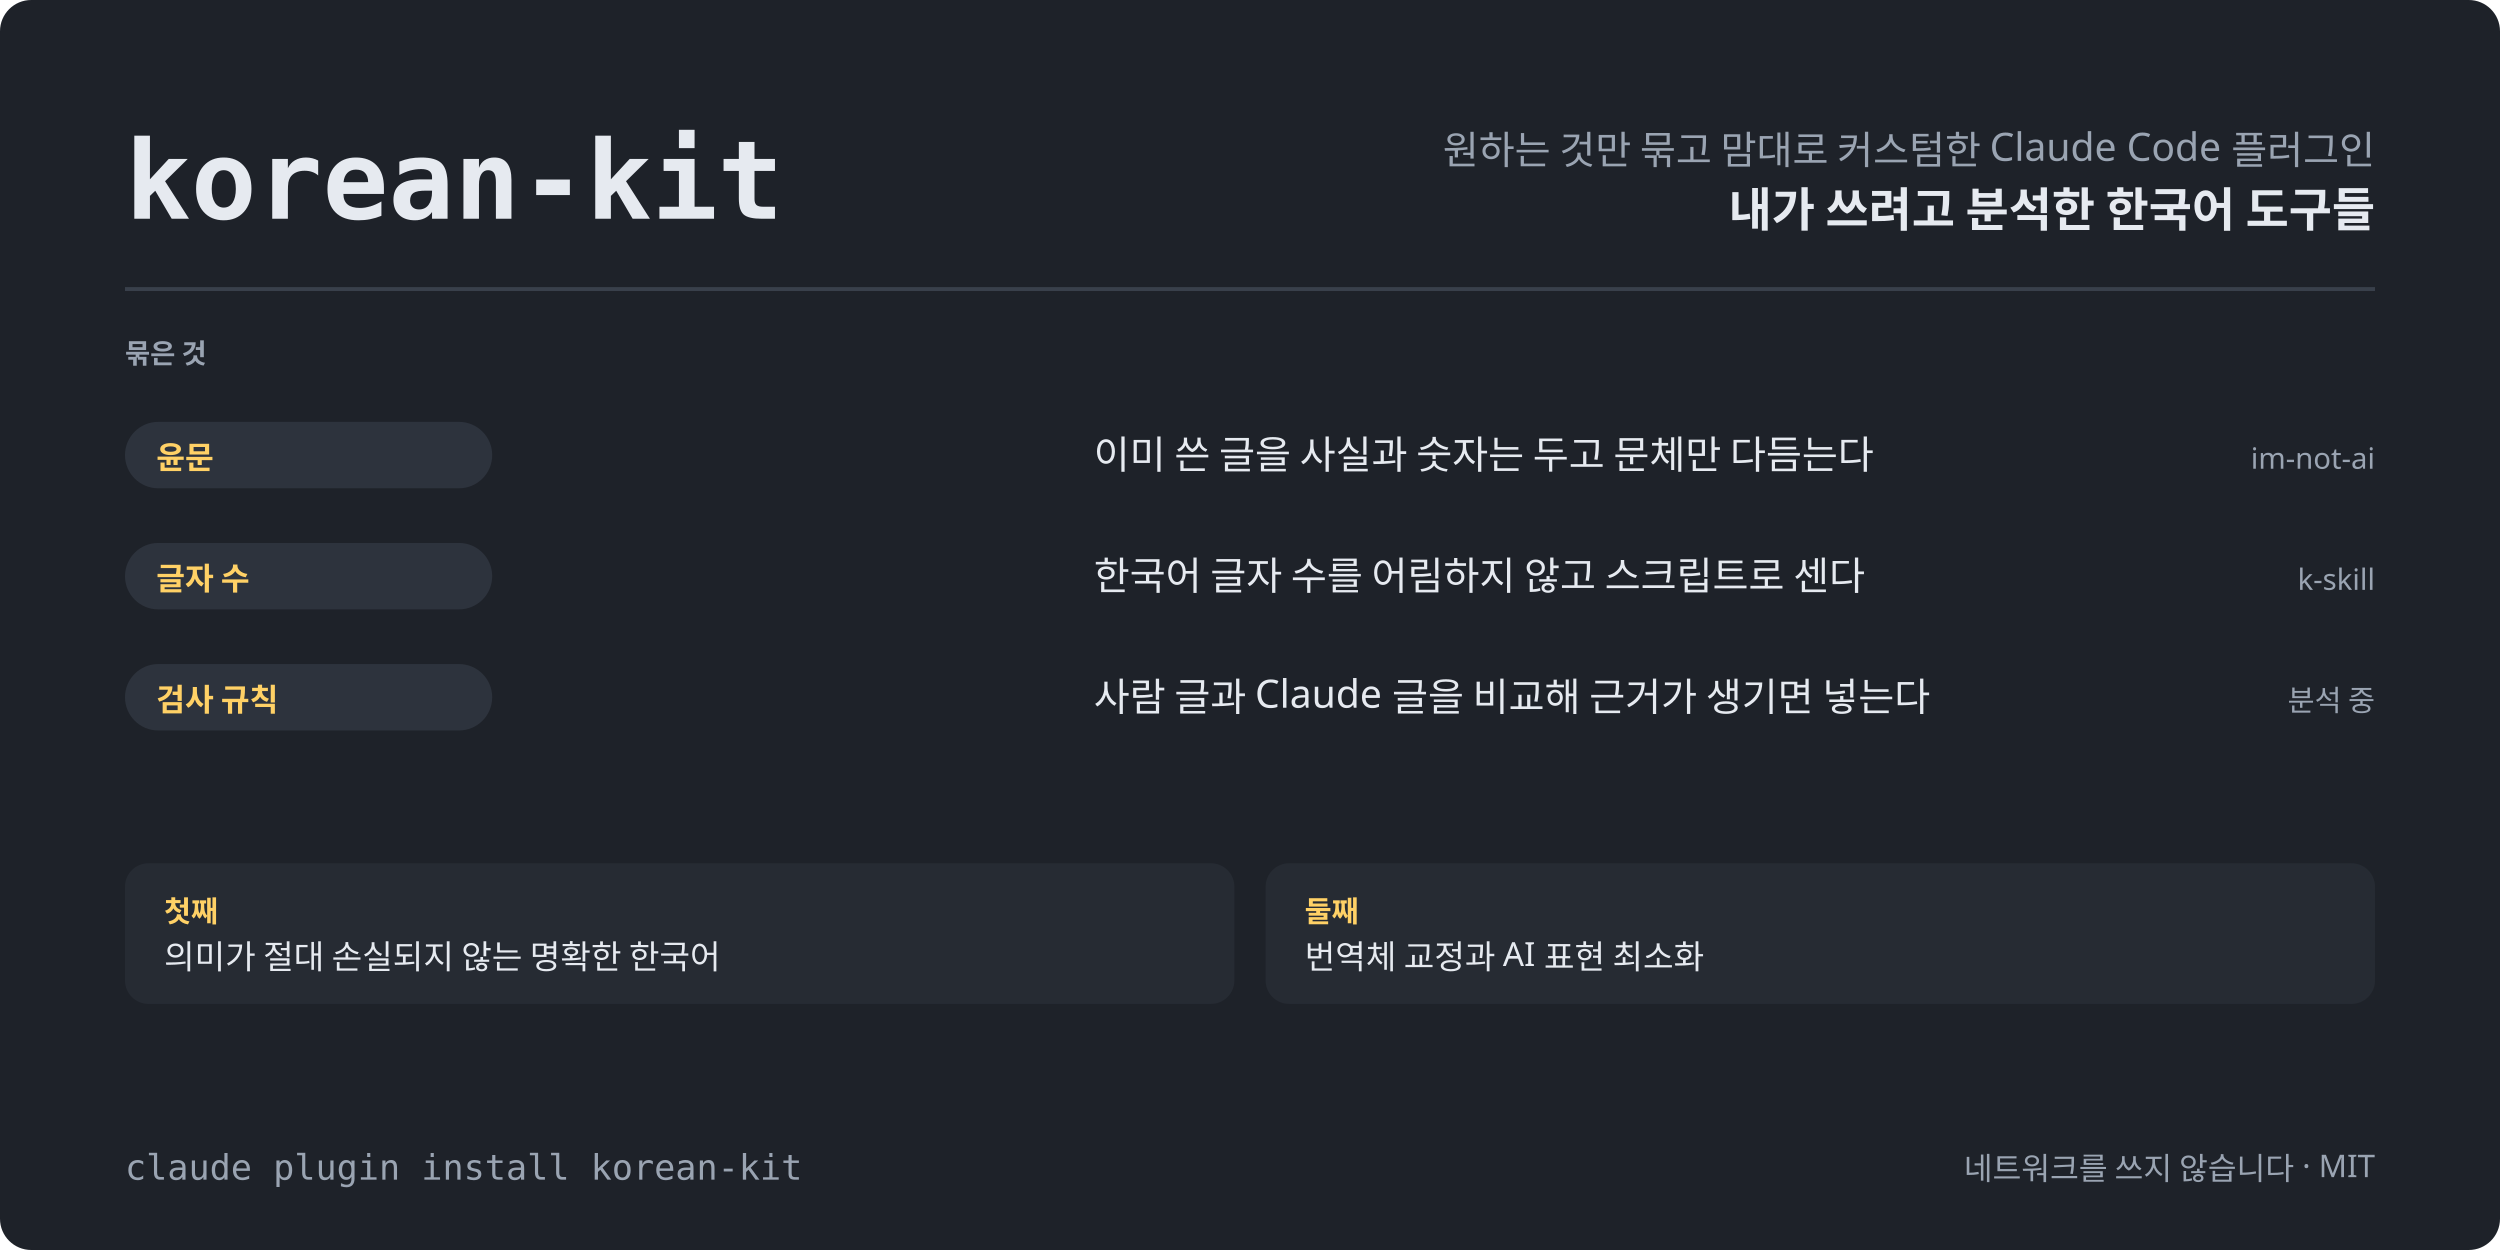
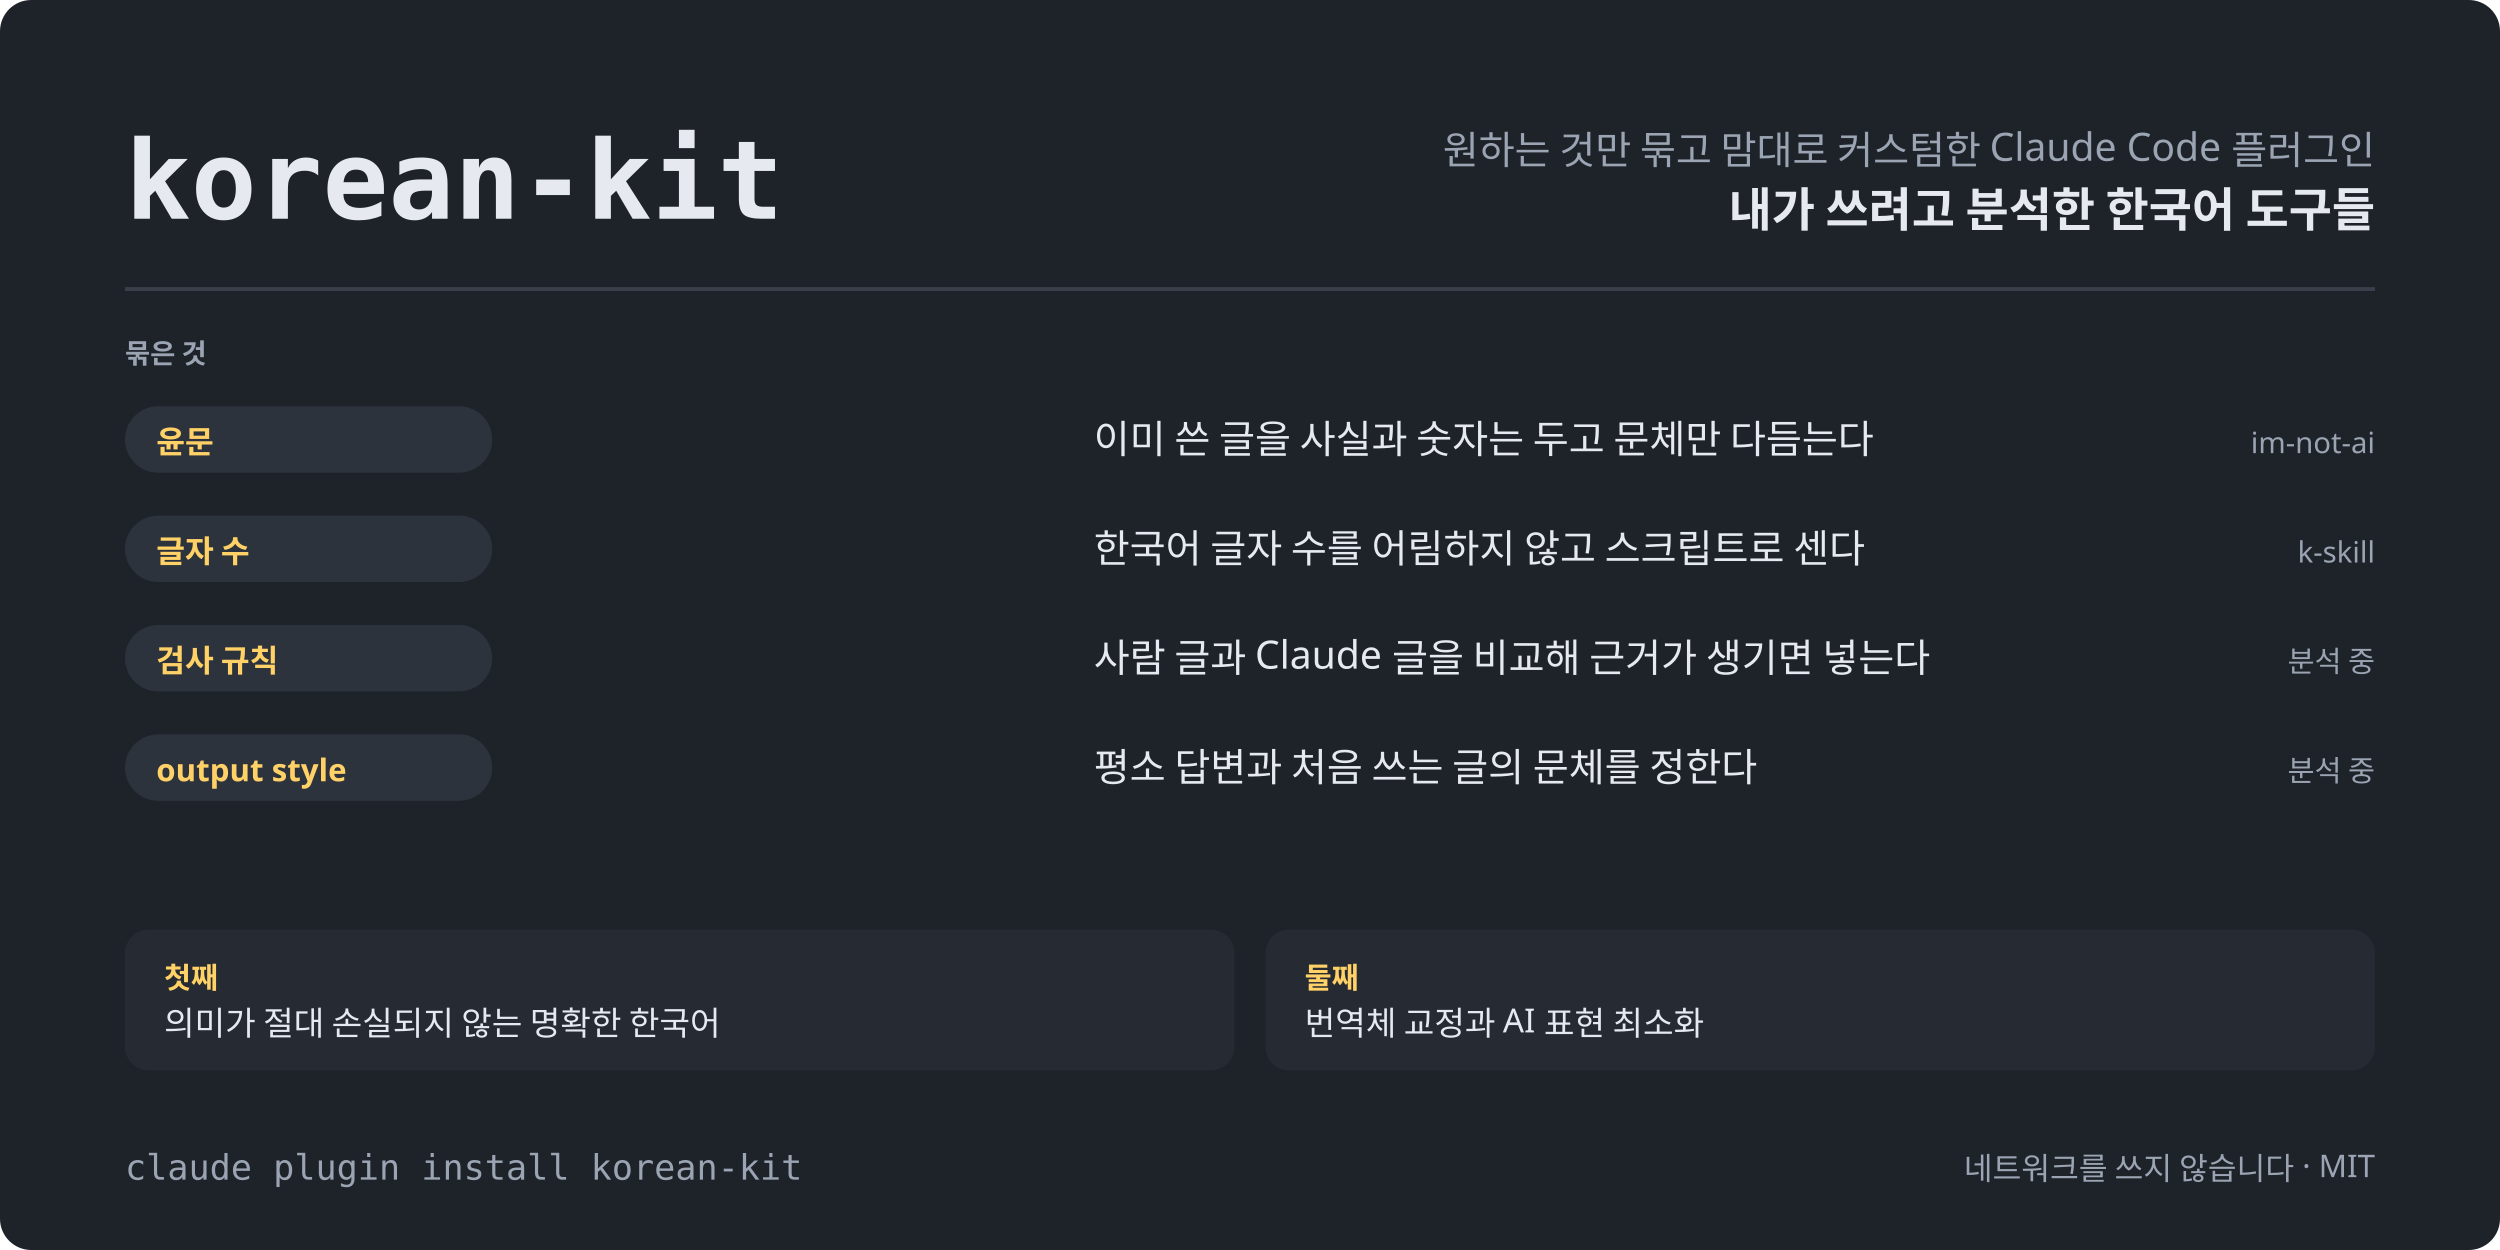
<svg xmlns="http://www.w3.org/2000/svg" width="1280" height="640" viewBox="0 0 1280 640">
  <rect width="1280" height="640" rx="16" fill="#1e2229" />
  <text x="64" y="112" font-family="'SF Mono', Menlo, Consolas, monospace" font-size="56" font-weight="700" fill="#e6eaf0" text-anchor="start">korean-kit</text>
  <text x="1216" y="84" font-family="'Apple SD Gothic Neo', 'Noto Sans KR', 'Malgun Gothic', sans-serif" font-size="20" font-weight="400" fill="#9aa4b2" text-anchor="end">원하는 것만 묶고 맘대로 커스텀한 Claude Code 플러그인</text>
  <text x="1216" y="116" font-family="'Apple SD Gothic Neo', 'Noto Sans KR', 'Malgun Gothic', sans-serif" font-size="24" font-weight="700" fill="#e6eaf0" text-anchor="end">내가 쓰려고 분석한 한국어 도구들</text>
  <line x1="64" y1="148" x2="1216" y2="148" stroke="#39404b" stroke-width="2" />
  <text x="64" y="186" font-family="'Apple SD Gothic Neo', 'Noto Sans KR', 'Malgun Gothic', sans-serif" font-size="14" font-weight="700" fill="#9aa4b2" text-anchor="start">묶은 것</text>
-   <rect x="64" y="216" width="188" height="34" rx="17" fill="#2d333d" />
-   <text x="80" y="240" font-family="'Apple SD Gothic Neo', 'Noto Sans KR', 'Malgun Gothic', sans-serif" font-size="16" font-weight="700" fill="#ffd166" text-anchor="start">윤문</text>
-   <text x="560" y="240" font-family="'Apple SD Gothic Neo', 'Noto Sans KR', 'Malgun Gothic', sans-serif" font-size="20" font-weight="400" fill="#e6eaf0" text-anchor="start">이미 쓴 글을 사실과 숫자는 두고 문체만 다듬는다</text>
-   <text x="1216" y="240" font-family="'Apple SD Gothic Neo', 'Noto Sans KR', 'Malgun Gothic', sans-serif" font-size="15" font-weight="400" fill="#9aa4b2" text-anchor="end">im-not-ai</text>
-   <rect x="64" y="278" width="188" height="34" rx="17" fill="#2d333d" />
-   <text x="80" y="302" font-family="'Apple SD Gothic Neo', 'Noto Sans KR', 'Malgun Gothic', sans-serif" font-size="16" font-weight="700" fill="#ffd166" text-anchor="start">글자 수</text>
-   <text x="560" y="302" font-family="'Apple SD Gothic Neo', 'Noto Sans KR', 'Malgun Gothic', sans-serif" font-size="20" font-weight="400" fill="#e6eaf0" text-anchor="start">한국어 글자 수를 어림하지 않고 스크립트로 센다</text>
-   <text x="1216" y="302" font-family="'Apple SD Gothic Neo', 'Noto Sans KR', 'Malgun Gothic', sans-serif" font-size="15" font-weight="400" fill="#9aa4b2" text-anchor="end">k-skill</text>
-   <rect x="64" y="340" width="188" height="34" rx="17" fill="#2d333d" />
-   <text x="80" y="364" font-family="'Apple SD Gothic Neo', 'Noto Sans KR', 'Malgun Gothic', sans-serif" font-size="16" font-weight="700" fill="#ffd166" text-anchor="start">검사 규칙</text>
-   <text x="560" y="364" font-family="'Apple SD Gothic Neo', 'Noto Sans KR', 'Malgun Gothic', sans-serif" font-size="20" font-weight="400" fill="#e6eaf0" text-anchor="start">사람 글과 Claude 글을 비교해 근거가 생기면 넣는다</text>
-   <text x="1216" y="364" font-family="'Apple SD Gothic Neo', 'Noto Sans KR', 'Malgun Gothic', sans-serif" font-size="15" font-weight="400" fill="#9aa4b2" text-anchor="end">분석 중</text>
-   <rect x="64" y="442" width="568" height="72" rx="12" fill="#262b33" />
-   <text x="84.0" y="472" font-family="'Apple SD Gothic Neo', 'Noto Sans KR', 'Malgun Gothic', sans-serif" font-size="15" font-weight="700" fill="#ffd166" text-anchor="start">첫째</text>
-   <text x="84.0" y="496" font-family="'Apple SD Gothic Neo', 'Noto Sans KR', 'Malgun Gothic', sans-serif" font-size="17" font-weight="400" fill="#e6eaf0" text-anchor="start">의미가 절대 손실되지 않는 명확한 한국어</text>
-   <rect x="648" y="442" width="568" height="72" rx="12" fill="#262b33" />
-   <text x="668.0" y="472" font-family="'Apple SD Gothic Neo', 'Noto Sans KR', 'Malgun Gothic', sans-serif" font-size="15" font-weight="700" fill="#ffd166" text-anchor="start">둘째</text>
-   <text x="668.0" y="496" font-family="'Apple SD Gothic Neo', 'Noto Sans KR', 'Malgun Gothic', sans-serif" font-size="17" font-weight="400" fill="#e6eaf0" text-anchor="start">번역체 교정과 AI 표현 최소화</text>
+   <rect x="64" y="208" width="188" height="34" rx="17" fill="#2d333d" />
+   <text x="80" y="232" font-family="'Apple SD Gothic Neo', 'Noto Sans KR', 'Malgun Gothic', sans-serif" font-size="16" font-weight="700" fill="#ffd166" text-anchor="start">윤문</text>
+   <text x="560" y="232" font-family="'Apple SD Gothic Neo', 'Noto Sans KR', 'Malgun Gothic', sans-serif" font-size="20" font-weight="400" fill="#e6eaf0" text-anchor="start">이미 쓴 글을 사실과 숫자는 두고 문체만 다듬는다</text>
+   <text x="1216" y="232" font-family="'Apple SD Gothic Neo', 'Noto Sans KR', 'Malgun Gothic', sans-serif" font-size="15" font-weight="400" fill="#9aa4b2" text-anchor="end">im-not-ai</text>
+   <rect x="64" y="264" width="188" height="34" rx="17" fill="#2d333d" />
+   <text x="80" y="288" font-family="'Apple SD Gothic Neo', 'Noto Sans KR', 'Malgun Gothic', sans-serif" font-size="16" font-weight="700" fill="#ffd166" text-anchor="start">글자 수</text>
+   <text x="560" y="288" font-family="'Apple SD Gothic Neo', 'Noto Sans KR', 'Malgun Gothic', sans-serif" font-size="20" font-weight="400" fill="#e6eaf0" text-anchor="start">한국어 글자 수를 어림하지 않고 스크립트로 센다</text>
+   <text x="1216" y="288" font-family="'Apple SD Gothic Neo', 'Noto Sans KR', 'Malgun Gothic', sans-serif" font-size="15" font-weight="400" fill="#9aa4b2" text-anchor="end">k-skill</text>
+   <rect x="64" y="320" width="188" height="34" rx="17" fill="#2d333d" />
+   <text x="80" y="344" font-family="'Apple SD Gothic Neo', 'Noto Sans KR', 'Malgun Gothic', sans-serif" font-size="16" font-weight="700" fill="#ffd166" text-anchor="start">검사 규칙</text>
+   <text x="560" y="344" font-family="'Apple SD Gothic Neo', 'Noto Sans KR', 'Malgun Gothic', sans-serif" font-size="20" font-weight="400" fill="#e6eaf0" text-anchor="start">사람 글과 Claude 글을 비교해 근거가 생기면 넣는다</text>
+   <text x="1216" y="344" font-family="'Apple SD Gothic Neo', 'Noto Sans KR', 'Malgun Gothic', sans-serif" font-size="15" font-weight="400" fill="#9aa4b2" text-anchor="end">분석 중</text>
+   <rect x="64" y="376" width="188" height="34" rx="17" fill="#2d333d" />
+   <text x="80" y="400" font-family="'Apple SD Gothic Neo', 'Noto Sans KR', 'Malgun Gothic', sans-serif" font-size="16" font-weight="700" fill="#ffd166" text-anchor="start">output style</text>
+   <text x="560" y="400" font-family="'Apple SD Gothic Neo', 'Noto Sans KR', 'Malgun Gothic', sans-serif" font-size="20" font-weight="400" fill="#e6eaf0" text-anchor="start">평소 답변과 처음 쓰는 글의 문체를 정한다</text>
+   <text x="1216" y="400" font-family="'Apple SD Gothic Neo', 'Noto Sans KR', 'Malgun Gothic', sans-serif" font-size="15" font-weight="400" fill="#9aa4b2" text-anchor="end">분석 중</text>
+   <rect x="64" y="476" width="568" height="72" rx="12" fill="#262b33" />
+   <text x="84.0" y="506" font-family="'Apple SD Gothic Neo', 'Noto Sans KR', 'Malgun Gothic', sans-serif" font-size="15" font-weight="700" fill="#ffd166" text-anchor="start">첫째</text>
+   <text x="84.0" y="530" font-family="'Apple SD Gothic Neo', 'Noto Sans KR', 'Malgun Gothic', sans-serif" font-size="17" font-weight="400" fill="#e6eaf0" text-anchor="start">의미가 절대 손실되지 않는 명확한 한국어</text>
+   <rect x="648" y="476" width="568" height="72" rx="12" fill="#262b33" />
+   <text x="668.0" y="506" font-family="'Apple SD Gothic Neo', 'Noto Sans KR', 'Malgun Gothic', sans-serif" font-size="15" font-weight="700" fill="#ffd166" text-anchor="start">둘째</text>
+   <text x="668.0" y="530" font-family="'Apple SD Gothic Neo', 'Noto Sans KR', 'Malgun Gothic', sans-serif" font-size="17" font-weight="400" fill="#e6eaf0" text-anchor="start">번역체 교정과 AI 표현 최소화</text>
  <text x="64" y="604" font-family="'SF Mono', Menlo, Consolas, monospace" font-size="18" font-weight="400" fill="#9aa4b2" text-anchor="start">claude plugin install korean-kit</text>
  <text x="1216" y="604" font-family="'Apple SD Gothic Neo', 'Noto Sans KR', 'Malgun Gothic', sans-serif" font-size="16" font-weight="400" fill="#9aa4b2" text-anchor="end">네트워크를 쓰지 않습니다 · MIT</text>
</svg>
